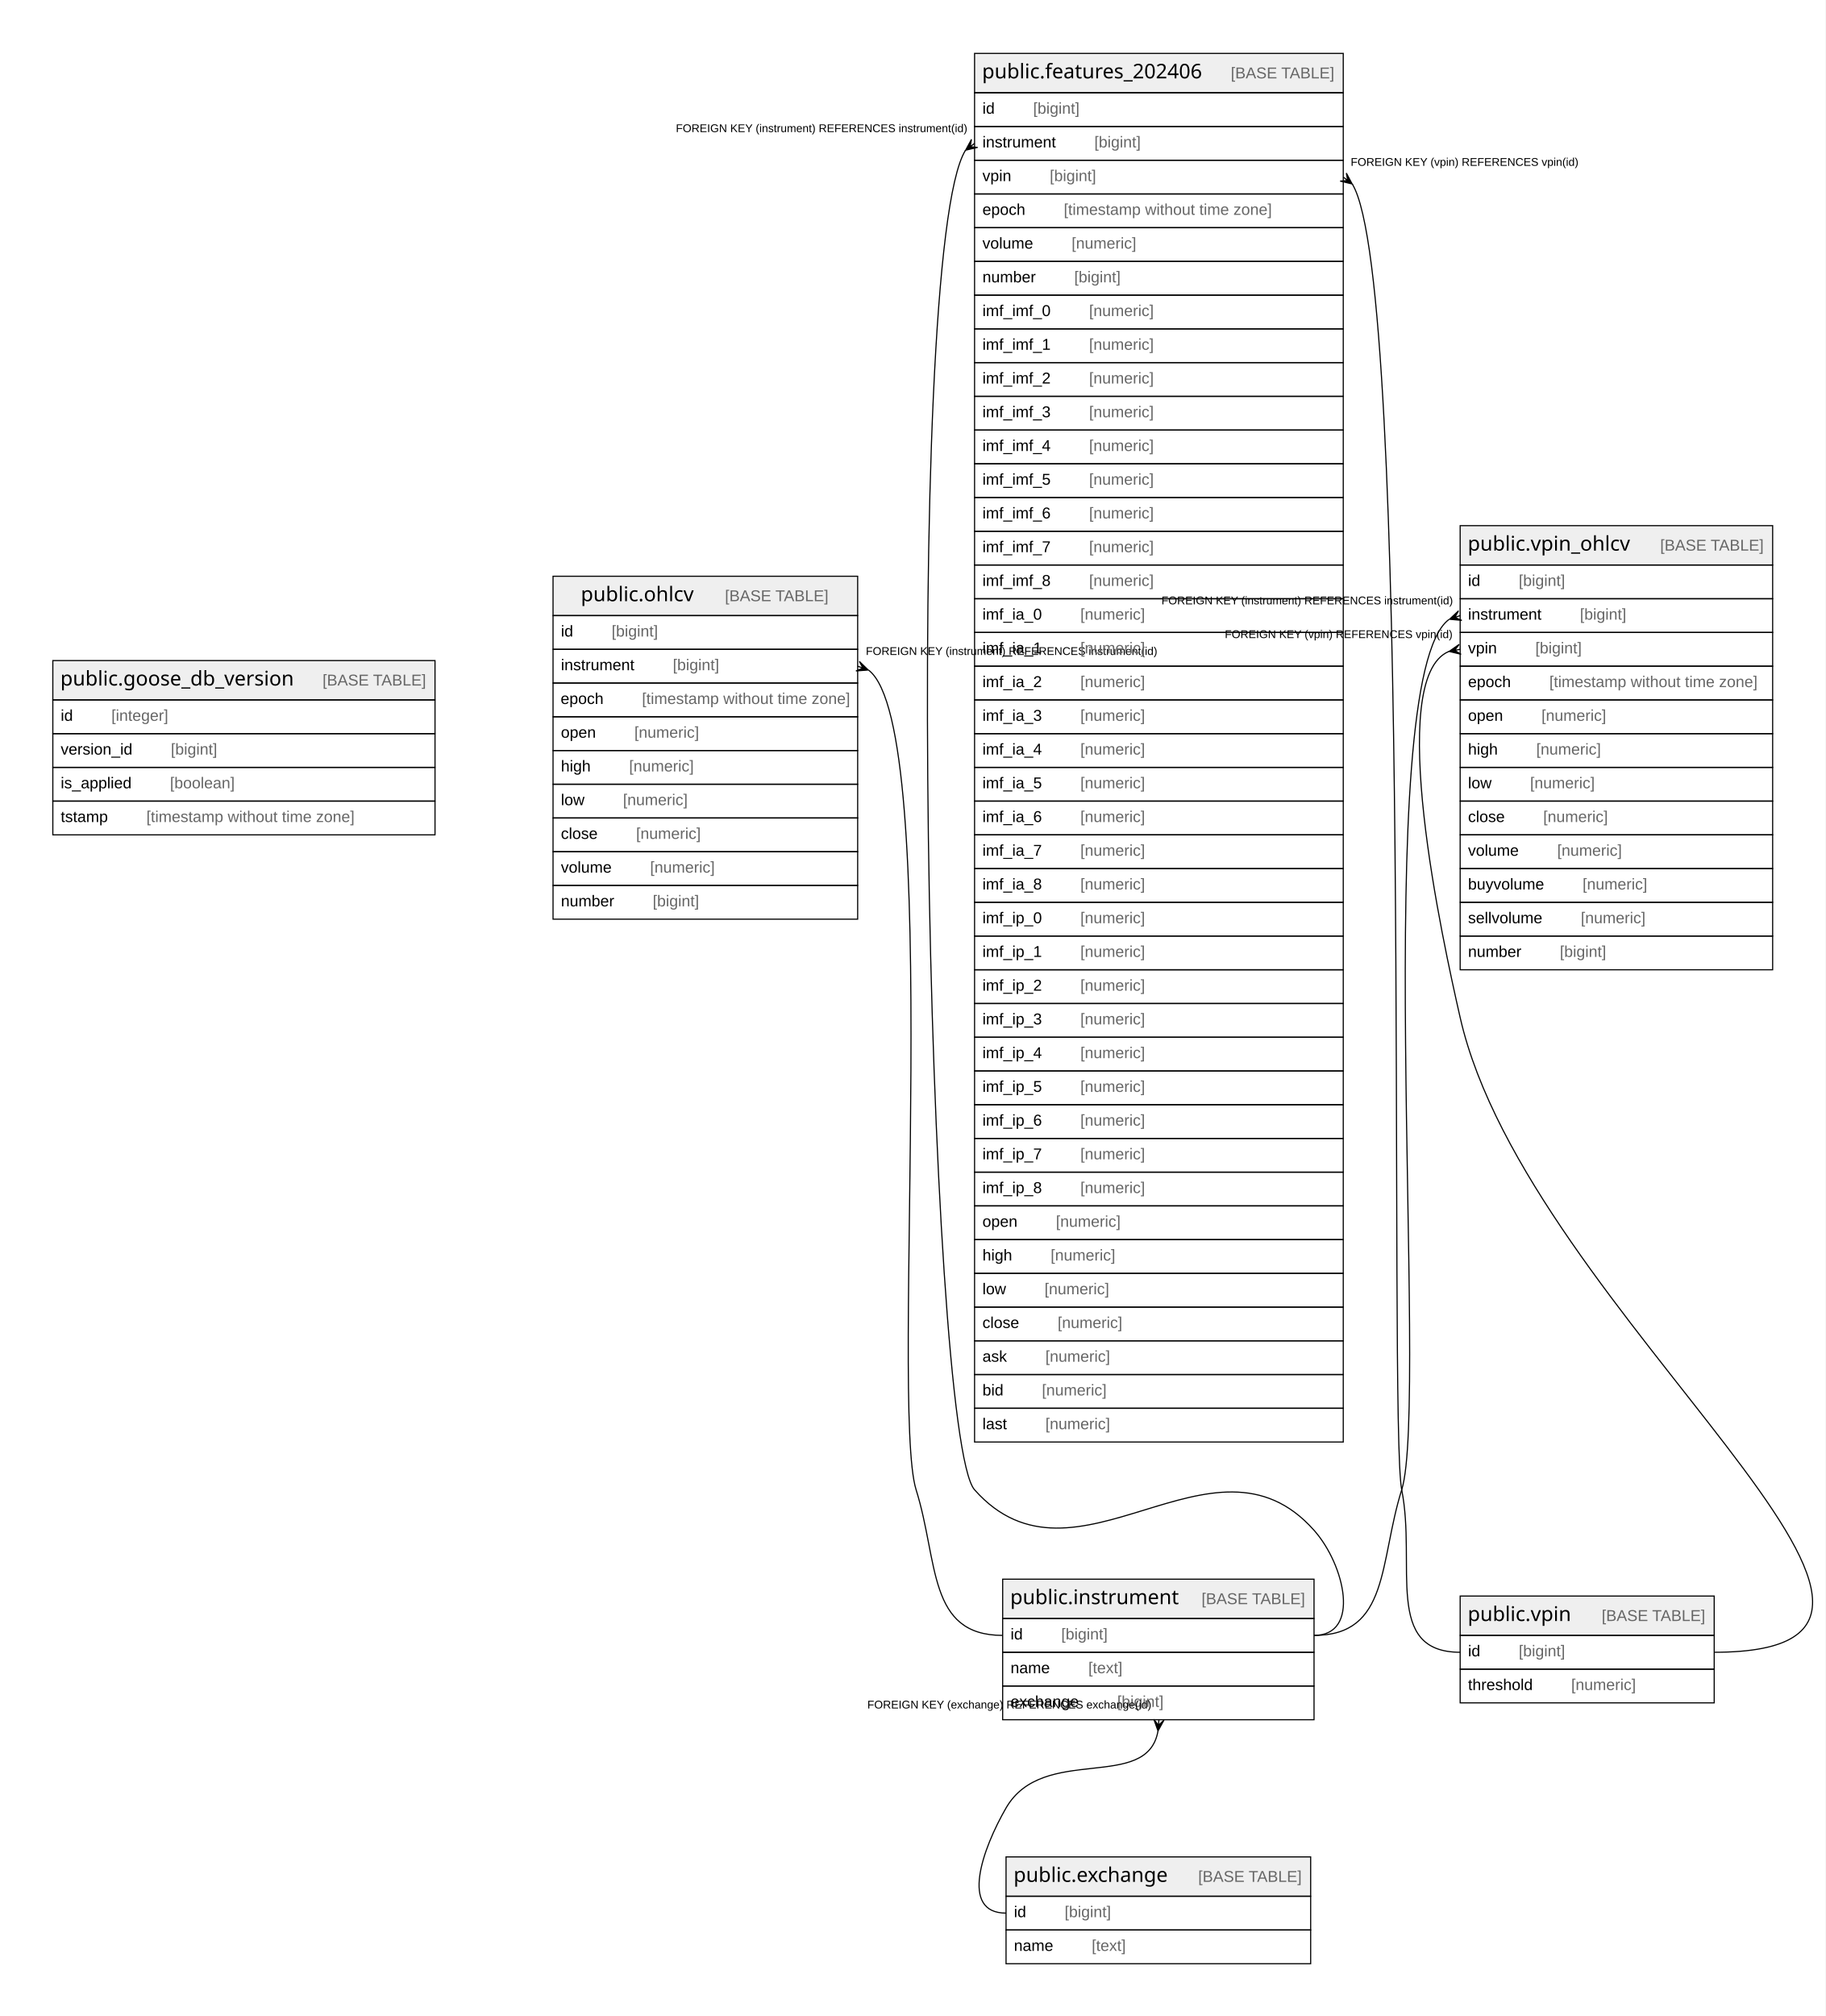
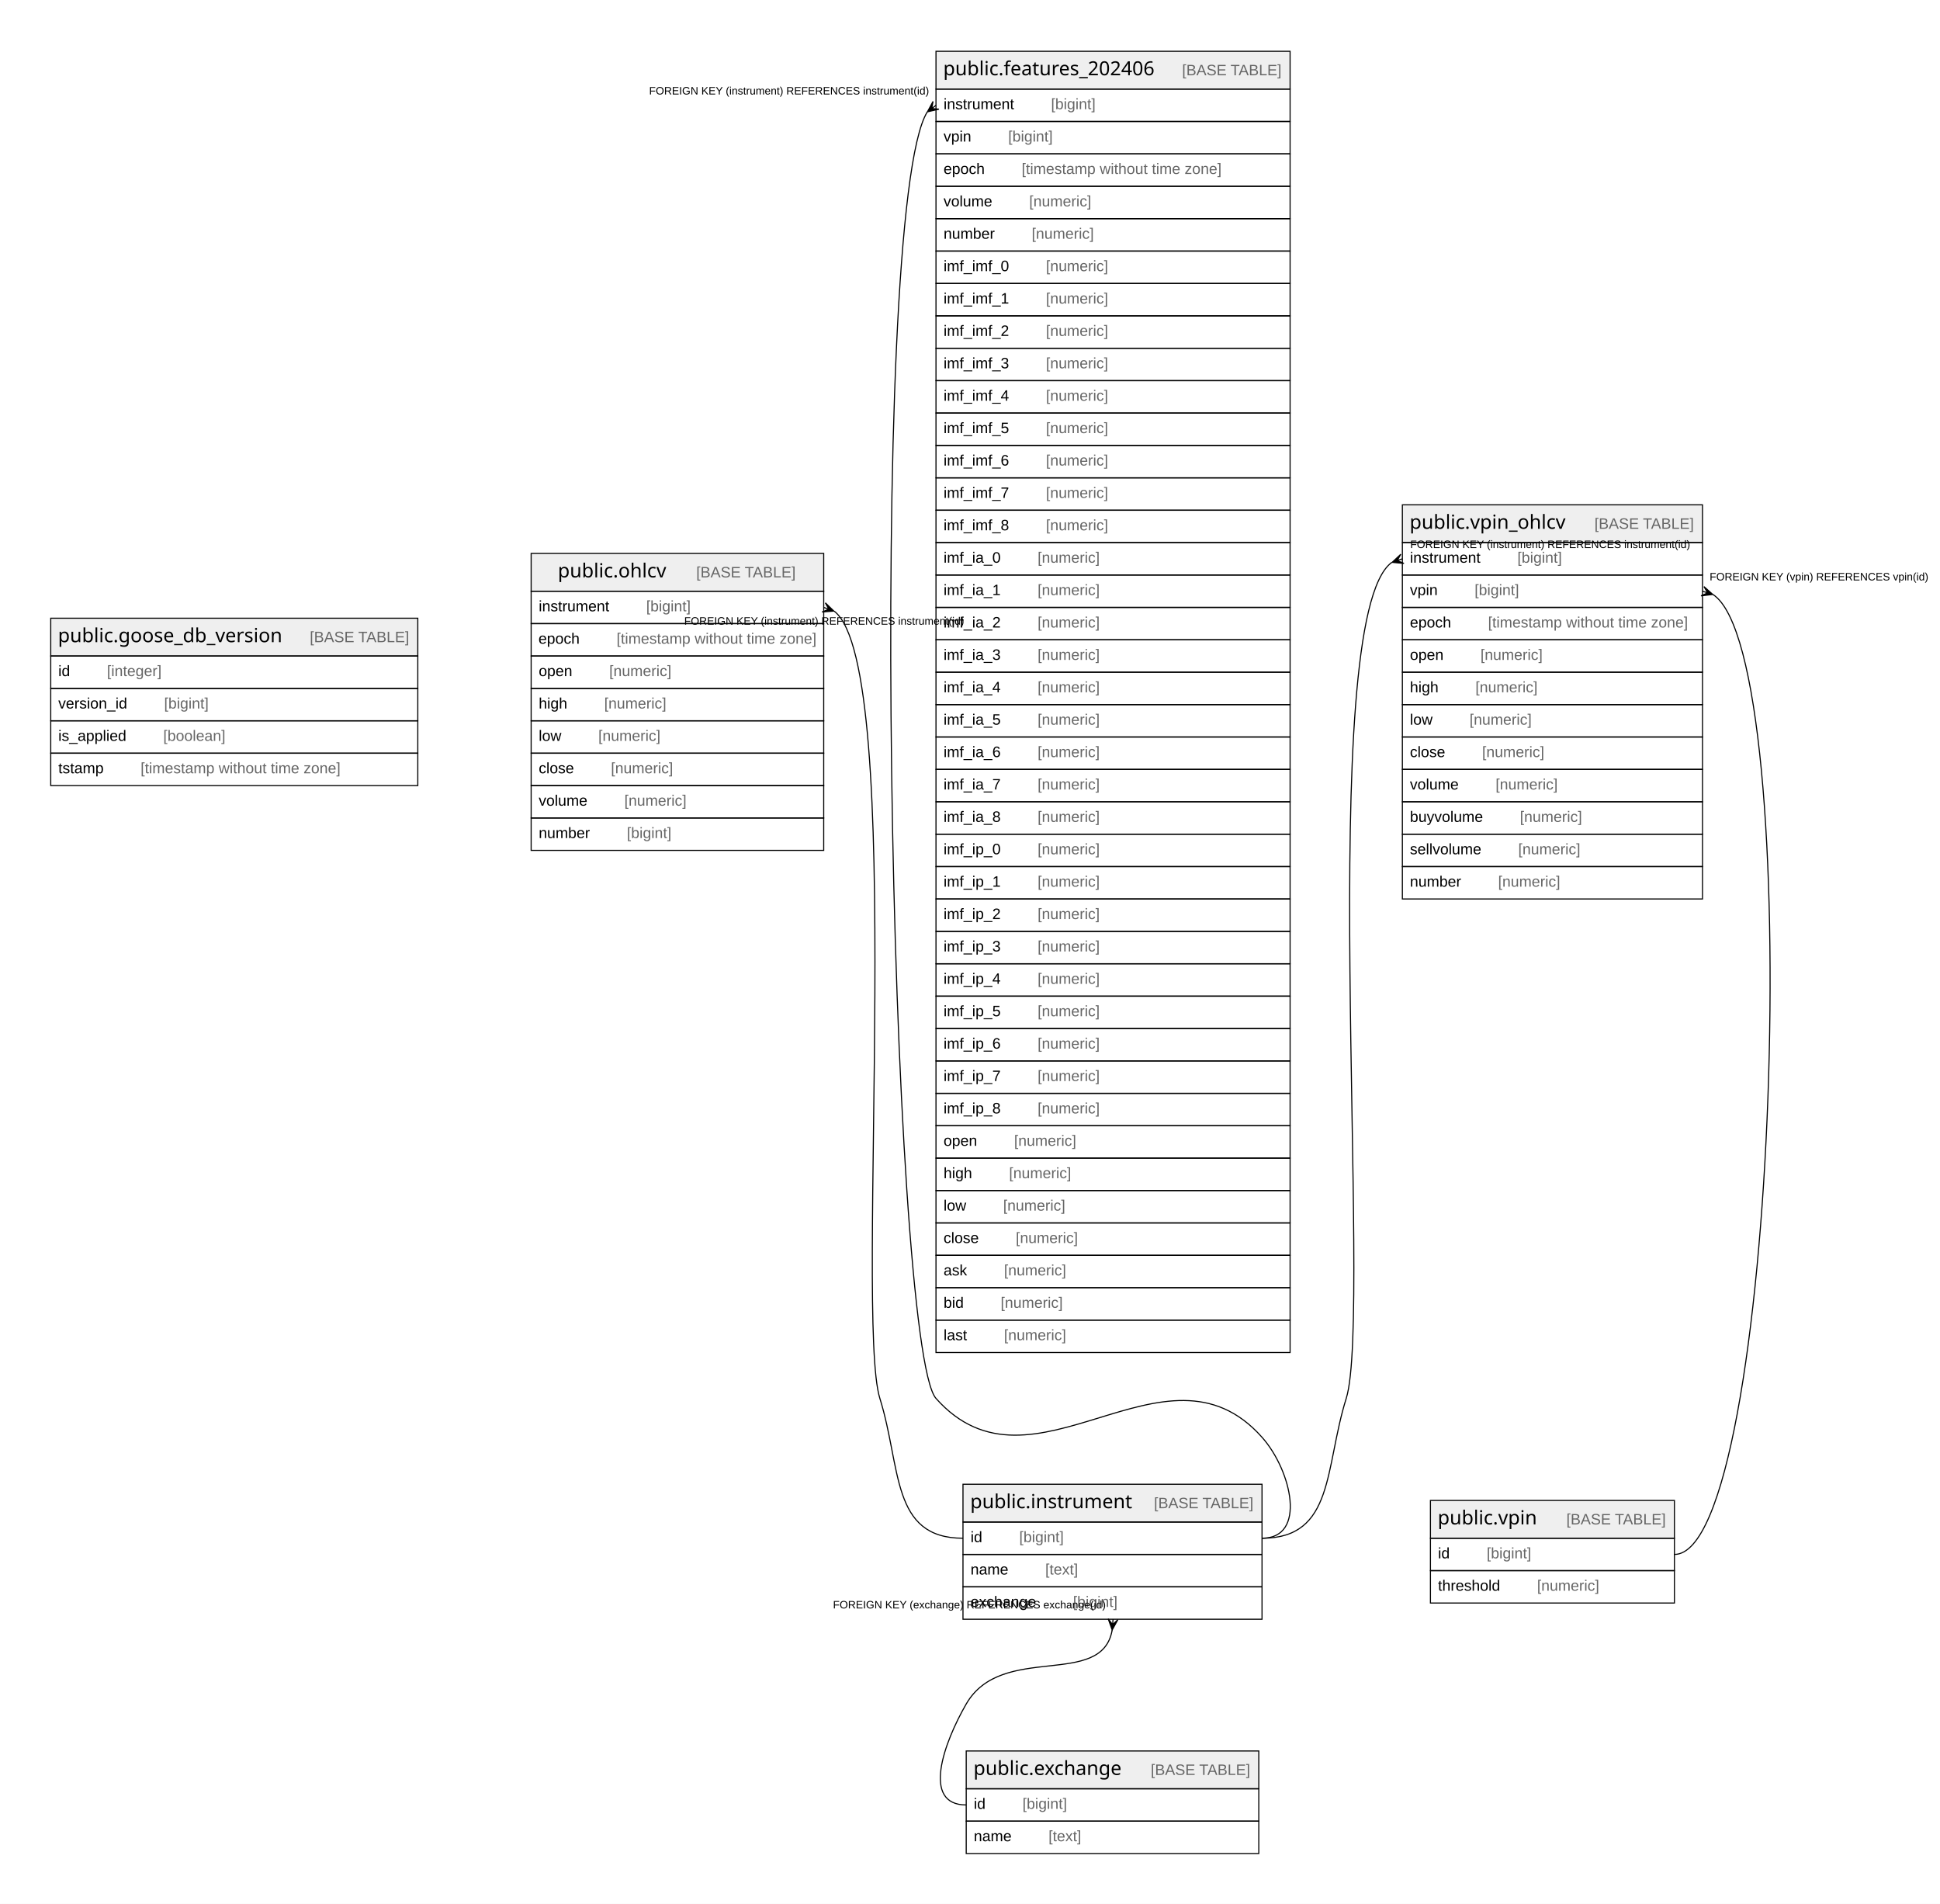
- <svg xmlns="http://www.w3.org/2000/svg" width="1624pt" height="1793pt" viewBox="0.00 0.00 1624.00 1793.00">
-   <g id="graph0" class="graph" transform="scale(1 1) rotate(0) translate(4 1789)">
-     <polygon fill="#ffffff" stroke="transparent" points="-4,4 -4,-1789 1620,-1789 1620,4 -4,4" />
+ <svg xmlns="http://www.w3.org/2000/svg" width="1797pt" height="1763pt" viewBox="0.00 0.00 1797.00 1763.00">
+   <g id="graph0" class="graph" transform="scale(1 1) rotate(0) translate(4 1759)">
+     <polygon fill="#ffffff" stroke="transparent" points="-4,4 -4,-1759 1793,-1759 1793,4 -4,4" />
    <g id="node1" class="node">
-       <polygon fill="#efefef" stroke="transparent" points="43,-1166.5 43,-1201.5 383,-1201.5 383,-1166.5 43,-1166.5" />
-       <polygon fill="none" stroke="#000000" points="43,-1166.5 43,-1201.5 383,-1201.5 383,-1166.5 43,-1166.5" />
-       <text text-anchor="start" x="49.684" y="-1179.3" font-family="Arial Bold" font-size="18.00" fill="#000000">public.goose_db_version</text>
-       <text text-anchor="start" x="248.748" y="-1179.3" font-family="Arial" font-size="14.00" fill="#000000">    </text>
-       <text text-anchor="start" x="282.953" y="-1179.3" font-family="Arial" font-size="14.00" fill="#666666">[BASE TABLE]</text>
-       <polygon fill="none" stroke="#000000" points="43,-1136.5 43,-1166.5 383,-1166.5 383,-1136.5 43,-1136.5" />
-       <text text-anchor="start" x="50" y="-1147.9" font-family="Arial" font-size="14.00" fill="#000000">id    </text>
-       <text text-anchor="start" x="95.094" y="-1147.9" font-family="Arial" font-size="14.00" fill="#666666">[integer]</text>
-       <polygon fill="none" stroke="#000000" points="43,-1106.5 43,-1136.5 383,-1136.5 383,-1106.5 43,-1106.5" />
-       <text text-anchor="start" x="50" y="-1117.9" font-family="Arial" font-size="14.00" fill="#000000">version_id    </text>
-       <text text-anchor="start" x="147.992" y="-1117.9" font-family="Arial" font-size="14.00" fill="#666666">[bigint]</text>
-       <polygon fill="none" stroke="#000000" points="43,-1076.5 43,-1106.5 383,-1106.5 383,-1076.5 43,-1076.5" />
-       <text text-anchor="start" x="50" y="-1087.9" font-family="Arial" font-size="14.00" fill="#000000">is_applied    </text>
-       <text text-anchor="start" x="147.22" y="-1087.9" font-family="Arial" font-size="14.00" fill="#666666">[boolean]</text>
-       <polygon fill="none" stroke="#000000" points="43,-1046.5 43,-1076.5 383,-1076.5 383,-1046.5 43,-1046.5" />
-       <text text-anchor="start" x="50" y="-1057.9" font-family="Arial" font-size="14.00" fill="#000000">tstamp    </text>
-       <text text-anchor="start" x="126.212" y="-1057.9" font-family="Arial" font-size="14.00" fill="#666666">[timestamp without time zone]</text>
+       <polygon fill="#efefef" stroke="transparent" points="43,-1151.5 43,-1186.5 383,-1186.5 383,-1151.5 43,-1151.5" />
+       <polygon fill="none" stroke="#000000" points="43,-1151.5 43,-1186.5 383,-1186.5 383,-1151.5 43,-1151.5" />
+       <text text-anchor="start" x="49.684" y="-1164.3" font-family="Arial Bold" font-size="18.00" fill="#000000">public.goose_db_version</text>
+       <text text-anchor="start" x="248.748" y="-1164.3" font-family="Arial" font-size="14.00" fill="#000000">    </text>
+       <text text-anchor="start" x="282.953" y="-1164.3" font-family="Arial" font-size="14.00" fill="#666666">[BASE TABLE]</text>
+       <polygon fill="none" stroke="#000000" points="43,-1121.5 43,-1151.5 383,-1151.5 383,-1121.5 43,-1121.5" />
+       <text text-anchor="start" x="50" y="-1132.9" font-family="Arial" font-size="14.00" fill="#000000">id    </text>
+       <text text-anchor="start" x="95.094" y="-1132.9" font-family="Arial" font-size="14.00" fill="#666666">[integer]</text>
+       <polygon fill="none" stroke="#000000" points="43,-1091.5 43,-1121.5 383,-1121.5 383,-1091.5 43,-1091.5" />
+       <text text-anchor="start" x="50" y="-1102.9" font-family="Arial" font-size="14.00" fill="#000000">version_id    </text>
+       <text text-anchor="start" x="147.992" y="-1102.9" font-family="Arial" font-size="14.00" fill="#666666">[bigint]</text>
+       <polygon fill="none" stroke="#000000" points="43,-1061.5 43,-1091.5 383,-1091.5 383,-1061.5 43,-1061.5" />
+       <text text-anchor="start" x="50" y="-1072.9" font-family="Arial" font-size="14.00" fill="#000000">is_applied    </text>
+       <text text-anchor="start" x="147.22" y="-1072.9" font-family="Arial" font-size="14.00" fill="#666666">[boolean]</text>
+       <polygon fill="none" stroke="#000000" points="43,-1031.5 43,-1061.5 383,-1061.5 383,-1031.5 43,-1031.5" />
+       <text text-anchor="start" x="50" y="-1042.9" font-family="Arial" font-size="14.00" fill="#000000">tstamp    </text>
+       <text text-anchor="start" x="126.212" y="-1042.9" font-family="Arial" font-size="14.00" fill="#666666">[timestamp without time zone]</text>
    </g>
    <g id="node2" class="node">
      <polygon fill="#efefef" stroke="transparent" points="891,-102.5 891,-137.5 1162,-137.5 1162,-102.5 891,-102.5" />
      <polygon fill="none" stroke="#000000" points="891,-102.5 891,-137.5 1162,-137.5 1162,-102.5 891,-102.5" />
      <text text-anchor="start" x="897.693" y="-115.3" font-family="Arial Bold" font-size="18.00" fill="#000000">public.exchange</text>
      <text text-anchor="start" x="1027.739" y="-115.3" font-family="Arial" font-size="14.00" fill="#000000">    </text>
      <text text-anchor="start" x="1061.944" y="-115.3" font-family="Arial" font-size="14.00" fill="#666666">[BASE TABLE]</text>
      <polygon fill="none" stroke="#000000" points="891,-72.5 891,-102.5 1162,-102.5 1162,-72.5 891,-72.5" />
      <text text-anchor="start" x="898" y="-83.9" font-family="Arial" font-size="14.00" fill="#000000">id    </text>
      <text text-anchor="start" x="943.094" y="-83.9" font-family="Arial" font-size="14.00" fill="#666666">[bigint]</text>
      <polygon fill="none" stroke="#000000" points="891,-42.5 891,-72.5 1162,-72.5 1162,-42.5 891,-42.5" />
      <text text-anchor="start" x="898" y="-53.9" font-family="Arial" font-size="14.00" fill="#000000">name    </text>
      <text text-anchor="start" x="967.213" y="-53.9" font-family="Arial" font-size="14.00" fill="#666666">[text]</text>
    </g>
    <g id="node3" class="node">
      <polygon fill="#efefef" stroke="transparent" points="888,-349.5 888,-384.5 1165,-384.5 1165,-349.5 888,-349.5" />
      <polygon fill="none" stroke="#000000" points="888,-349.5 888,-384.5 1165,-384.5 1165,-349.5 888,-349.5" />
      <text text-anchor="start" x="894.707" y="-362.3" font-family="Arial Bold" font-size="18.00" fill="#000000">public.instrument</text>
      <text text-anchor="start" x="1030.725" y="-362.3" font-family="Arial" font-size="14.00" fill="#000000">    </text>
      <text text-anchor="start" x="1064.929" y="-362.3" font-family="Arial" font-size="14.00" fill="#666666">[BASE TABLE]</text>
      <polygon fill="none" stroke="#000000" points="888,-319.5 888,-349.5 1165,-349.5 1165,-319.5 888,-319.5" />
      <text text-anchor="start" x="895" y="-330.9" font-family="Arial" font-size="14.00" fill="#000000">id    </text>
      <text text-anchor="start" x="940.094" y="-330.9" font-family="Arial" font-size="14.00" fill="#666666">[bigint]</text>
      <polygon fill="none" stroke="#000000" points="888,-289.5 888,-319.5 1165,-319.5 1165,-289.5 888,-289.5" />
      <text text-anchor="start" x="895" y="-300.9" font-family="Arial" font-size="14.00" fill="#000000">name    </text>
      <text text-anchor="start" x="964.213" y="-300.9" font-family="Arial" font-size="14.00" fill="#666666">[text]</text>
      <polygon fill="none" stroke="#000000" points="888,-259.5 888,-289.5 1165,-289.5 1165,-259.5 888,-259.5" />
      <text text-anchor="start" x="895" y="-270.9" font-family="Arial" font-size="14.00" fill="#000000">exchange    </text>
      <text text-anchor="start" x="989.9" y="-270.9" font-family="Arial" font-size="14.00" fill="#666666">[bigint]</text>
    </g>
    <g id="edge1" class="edge">
      <path fill="none" stroke="#000000" d="M1026.181,-249.438C1016.521,-194.853 924.058,-238.252 891,-181 870.22,-145.013 849.444,-87.5 891,-87.5" />
      <polygon fill="#000000" stroke="#000000" points="1026.189,-249.533 1022.515,-259.865 1026.594,-254.517 1027,-259.5 1027,-259.5 1027,-259.5 1026.594,-254.517 1031.485,-259.135 1026.189,-249.533 1026.189,-249.533" />
      <text text-anchor="start" x="767.596" y="-269.5" font-family="Arial" font-size="10.00" fill="#000000">FOREIGN KEY (exchange) REFERENCES exchange(id)</text>
    </g>
    <g id="node4" class="node">
-       <polygon fill="#efefef" stroke="transparent" points="488,-1241.5 488,-1276.5 759,-1276.5 759,-1241.5 488,-1241.5" />
-       <polygon fill="none" stroke="#000000" points="488,-1241.5 488,-1276.5 759,-1276.5 759,-1241.5 488,-1241.5" />
-       <text text-anchor="start" x="512.708" y="-1254.3" font-family="Arial Bold" font-size="18.00" fill="#000000">public.ohlcv</text>
-       <text text-anchor="start" x="606.724" y="-1254.3" font-family="Arial" font-size="14.00" fill="#000000">    </text>
-       <text text-anchor="start" x="640.929" y="-1254.3" font-family="Arial" font-size="14.00" fill="#666666">[BASE TABLE]</text>
-       <polygon fill="none" stroke="#000000" points="488,-1211.5 488,-1241.5 759,-1241.5 759,-1211.5 488,-1211.5" />
-       <text text-anchor="start" x="495" y="-1222.9" font-family="Arial" font-size="14.00" fill="#000000">id    </text>
-       <text text-anchor="start" x="540.094" y="-1222.9" font-family="Arial" font-size="14.00" fill="#666666">[bigint]</text>
+       <polygon fill="#efefef" stroke="transparent" points="488,-1211.5 488,-1246.5 759,-1246.5 759,-1211.5 488,-1211.5" />
+       <polygon fill="none" stroke="#000000" points="488,-1211.5 488,-1246.5 759,-1246.5 759,-1211.5 488,-1211.5" />
+       <text text-anchor="start" x="512.708" y="-1224.3" font-family="Arial Bold" font-size="18.00" fill="#000000">public.ohlcv</text>
+       <text text-anchor="start" x="606.724" y="-1224.3" font-family="Arial" font-size="14.00" fill="#000000">    </text>
+       <text text-anchor="start" x="640.929" y="-1224.3" font-family="Arial" font-size="14.00" fill="#666666">[BASE TABLE]</text>
      <polygon fill="none" stroke="#000000" points="488,-1181.5 488,-1211.5 759,-1211.5 759,-1181.5 488,-1181.5" />
      <text text-anchor="start" x="495" y="-1192.9" font-family="Arial" font-size="14.00" fill="#000000">instrument    </text>
      <text text-anchor="start" x="594.544" y="-1192.9" font-family="Arial" font-size="14.00" fill="#666666">[bigint]</text>
      <polygon fill="none" stroke="#000000" points="488,-1151.5 488,-1181.5 759,-1181.5 759,-1151.5 488,-1151.5" />
      <text text-anchor="start" x="494.762" y="-1162.9" font-family="Arial" font-size="14.00" fill="#000000">epoch    </text>
      <text text-anchor="start" x="567.097" y="-1162.9" font-family="Arial" font-size="14.00" fill="#666666">[timestamp without time zone]</text>
      <polygon fill="none" stroke="#000000" points="488,-1121.5 488,-1151.5 759,-1151.5 759,-1121.5 488,-1121.5" />
      <text text-anchor="start" x="495" y="-1132.9" font-family="Arial" font-size="14.00" fill="#000000">open    </text>
      <text text-anchor="start" x="560.335" y="-1132.9" font-family="Arial" font-size="14.00" fill="#666666">[numeric]</text>
      <polygon fill="none" stroke="#000000" points="488,-1091.5 488,-1121.5 759,-1121.5 759,-1091.5 488,-1091.5" />
      <text text-anchor="start" x="495" y="-1102.9" font-family="Arial" font-size="14.00" fill="#000000">high    </text>
      <text text-anchor="start" x="555.659" y="-1102.9" font-family="Arial" font-size="14.00" fill="#666666">[numeric]</text>
      <polygon fill="none" stroke="#000000" points="488,-1061.5 488,-1091.5 759,-1091.5 759,-1061.5 488,-1061.5" />
      <text text-anchor="start" x="495" y="-1072.9" font-family="Arial" font-size="14.00" fill="#000000">low    </text>
      <text text-anchor="start" x="550.201" y="-1072.9" font-family="Arial" font-size="14.00" fill="#666666">[numeric]</text>
      <polygon fill="none" stroke="#000000" points="488,-1031.5 488,-1061.5 759,-1061.5 759,-1031.5 488,-1031.5" />
      <text text-anchor="start" x="495" y="-1042.9" font-family="Arial" font-size="14.00" fill="#000000">close    </text>
      <text text-anchor="start" x="561.877" y="-1042.9" font-family="Arial" font-size="14.00" fill="#666666">[numeric]</text>
      <polygon fill="none" stroke="#000000" points="488,-1001.5 488,-1031.5 759,-1031.5 759,-1001.5 488,-1001.5" />
      <text text-anchor="start" x="495" y="-1012.9" font-family="Arial" font-size="14.00" fill="#000000">volume    </text>
      <text text-anchor="start" x="574.32" y="-1012.9" font-family="Arial" font-size="14.00" fill="#666666">[numeric]</text>
      <polygon fill="none" stroke="#000000" points="488,-971.5 488,-1001.5 759,-1001.5 759,-971.5 488,-971.5" />
      <text text-anchor="start" x="495" y="-982.9" font-family="Arial" font-size="14.00" fill="#000000">number    </text>
      <text text-anchor="start" x="576.656" y="-982.9" font-family="Arial" font-size="14.00" fill="#666666">[bigint]</text>
    </g>
    <g id="edge2" class="edge">
      <path fill="none" stroke="#000000" d="M768.784,-1192.972C836.099,-1141.307 787.651,-538.515 811,-464 831.022,-400.102 821.039,-334.5 888,-334.5" />
      <polygon fill="#000000" stroke="#000000" points="768.407,-1193.108 757.473,-1192.267 763.703,-1194.804 759,-1196.5 759,-1196.5 759,-1196.5 763.703,-1194.804 760.527,-1200.733 768.407,-1193.108 768.407,-1193.108" />
-       <text text-anchor="start" x="766.279" y="-1206.5" font-family="Arial" font-size="10.00" fill="#000000">FOREIGN KEY (instrument) REFERENCES instrument(id)</text>
+       <text text-anchor="start" x="629.779" y="-1180.5" font-family="Arial" font-size="10.00" fill="#000000">FOREIGN KEY (instrument) REFERENCES instrument(id)</text>
    </g>
    <g id="node5" class="node">
-       <polygon fill="#efefef" stroke="transparent" points="1295,-334.5 1295,-369.5 1521,-369.5 1521,-334.5 1295,-334.5" />
-       <polygon fill="none" stroke="#000000" points="1295,-334.5 1295,-369.5 1521,-369.5 1521,-334.5 1295,-334.5" />
-       <text text-anchor="start" x="1301.708" y="-347.3" font-family="Arial Bold" font-size="18.00" fill="#000000">public.vpin</text>
-       <text text-anchor="start" x="1386.724" y="-347.3" font-family="Arial" font-size="14.00" fill="#000000">    </text>
-       <text text-anchor="start" x="1420.929" y="-347.3" font-family="Arial" font-size="14.00" fill="#666666">[BASE TABLE]</text>
-       <polygon fill="none" stroke="#000000" points="1295,-304.5 1295,-334.5 1521,-334.5 1521,-304.5 1295,-304.5" />
-       <text text-anchor="start" x="1302" y="-315.9" font-family="Arial" font-size="14.00" fill="#000000">id    </text>
-       <text text-anchor="start" x="1347.094" y="-315.9" font-family="Arial" font-size="14.00" fill="#666666">[bigint]</text>
-       <polygon fill="none" stroke="#000000" points="1295,-274.5 1295,-304.5 1521,-304.5 1521,-274.5 1295,-274.5" />
-       <text text-anchor="start" x="1302" y="-285.9" font-family="Arial" font-size="14.00" fill="#000000">threshold    </text>
-       <text text-anchor="start" x="1393.776" y="-285.9" font-family="Arial" font-size="14.00" fill="#666666">[numeric]</text>
+       <polygon fill="#efefef" stroke="transparent" points="1321,-334.5 1321,-369.5 1547,-369.5 1547,-334.5 1321,-334.5" />
+       <polygon fill="none" stroke="#000000" points="1321,-334.5 1321,-369.5 1547,-369.5 1547,-334.5 1321,-334.5" />
+       <text text-anchor="start" x="1327.708" y="-347.3" font-family="Arial Bold" font-size="18.00" fill="#000000">public.vpin</text>
+       <text text-anchor="start" x="1412.724" y="-347.3" font-family="Arial" font-size="14.00" fill="#000000">    </text>
+       <text text-anchor="start" x="1446.929" y="-347.3" font-family="Arial" font-size="14.00" fill="#666666">[BASE TABLE]</text>
+       <polygon fill="none" stroke="#000000" points="1321,-304.5 1321,-334.5 1547,-334.5 1547,-304.5 1321,-304.5" />
+       <text text-anchor="start" x="1328" y="-315.9" font-family="Arial" font-size="14.00" fill="#000000">id    </text>
+       <text text-anchor="start" x="1373.094" y="-315.9" font-family="Arial" font-size="14.00" fill="#666666">[bigint]</text>
+       <polygon fill="none" stroke="#000000" points="1321,-274.5 1321,-304.5 1547,-304.5 1547,-274.5 1321,-274.5" />
+       <text text-anchor="start" x="1328" y="-285.9" font-family="Arial" font-size="14.00" fill="#000000">threshold    </text>
+       <text text-anchor="start" x="1419.776" y="-285.9" font-family="Arial" font-size="14.00" fill="#666666">[numeric]</text>
    </g>
    <g id="node6" class="node">
-       <polygon fill="#efefef" stroke="transparent" points="1295,-1286.5 1295,-1321.5 1573,-1321.5 1573,-1286.5 1295,-1286.5" />
-       <polygon fill="none" stroke="#000000" points="1295,-1286.5 1295,-1321.5 1573,-1321.5 1573,-1286.5 1295,-1286.5" />
-       <text text-anchor="start" x="1301.702" y="-1299.3" font-family="Arial Bold" font-size="18.00" fill="#000000">public.vpin_ohlcv</text>
-       <text text-anchor="start" x="1438.73" y="-1299.3" font-family="Arial" font-size="14.00" fill="#000000">    </text>
-       <text text-anchor="start" x="1472.935" y="-1299.3" font-family="Arial" font-size="14.00" fill="#666666">[BASE TABLE]</text>
-       <polygon fill="none" stroke="#000000" points="1295,-1256.5 1295,-1286.5 1573,-1286.5 1573,-1256.5 1295,-1256.5" />
-       <text text-anchor="start" x="1302" y="-1267.9" font-family="Arial" font-size="14.00" fill="#000000">id    </text>
-       <text text-anchor="start" x="1347.094" y="-1267.9" font-family="Arial" font-size="14.00" fill="#666666">[bigint]</text>
+       <polygon fill="#efefef" stroke="transparent" points="1295,-1256.5 1295,-1291.5 1573,-1291.5 1573,-1256.5 1295,-1256.5" />
+       <polygon fill="none" stroke="#000000" points="1295,-1256.5 1295,-1291.5 1573,-1291.5 1573,-1256.5 1295,-1256.5" />
+       <text text-anchor="start" x="1301.702" y="-1269.3" font-family="Arial Bold" font-size="18.00" fill="#000000">public.vpin_ohlcv</text>
+       <text text-anchor="start" x="1438.73" y="-1269.3" font-family="Arial" font-size="14.00" fill="#000000">    </text>
+       <text text-anchor="start" x="1472.935" y="-1269.3" font-family="Arial" font-size="14.00" fill="#666666">[BASE TABLE]</text>
      <polygon fill="none" stroke="#000000" points="1295,-1226.5 1295,-1256.5 1573,-1256.5 1573,-1226.5 1295,-1226.5" />
      <text text-anchor="start" x="1302" y="-1237.9" font-family="Arial" font-size="14.00" fill="#000000">instrument    </text>
      <text text-anchor="start" x="1401.544" y="-1237.9" font-family="Arial" font-size="14.00" fill="#666666">[bigint]</text>
      <polygon fill="none" stroke="#000000" points="1295,-1196.5 1295,-1226.5 1573,-1226.5 1573,-1196.5 1295,-1196.5" />
      <text text-anchor="start" x="1302" y="-1207.9" font-family="Arial" font-size="14.00" fill="#000000">vpin    </text>
      <text text-anchor="start" x="1361.877" y="-1207.9" font-family="Arial" font-size="14.00" fill="#666666">[bigint]</text>
      <polygon fill="none" stroke="#000000" points="1295,-1166.5 1295,-1196.5 1573,-1196.5 1573,-1166.5 1295,-1166.5" />
      <text text-anchor="start" x="1302" y="-1177.9" font-family="Arial" font-size="14.00" fill="#000000">epoch    </text>
      <text text-anchor="start" x="1374.335" y="-1177.9" font-family="Arial" font-size="14.00" fill="#666666">[timestamp without time zone]</text>
      <polygon fill="none" stroke="#000000" points="1295,-1136.5 1295,-1166.5 1573,-1166.5 1573,-1136.5 1295,-1136.5" />
      <text text-anchor="start" x="1302" y="-1147.9" font-family="Arial" font-size="14.00" fill="#000000">open    </text>
      <text text-anchor="start" x="1367.335" y="-1147.9" font-family="Arial" font-size="14.00" fill="#666666">[numeric]</text>
      <polygon fill="none" stroke="#000000" points="1295,-1106.5 1295,-1136.5 1573,-1136.5 1573,-1106.5 1295,-1106.5" />
      <text text-anchor="start" x="1302" y="-1117.9" font-family="Arial" font-size="14.00" fill="#000000">high    </text>
      <text text-anchor="start" x="1362.659" y="-1117.9" font-family="Arial" font-size="14.00" fill="#666666">[numeric]</text>
      <polygon fill="none" stroke="#000000" points="1295,-1076.5 1295,-1106.5 1573,-1106.5 1573,-1076.5 1295,-1076.5" />
      <text text-anchor="start" x="1302" y="-1087.9" font-family="Arial" font-size="14.00" fill="#000000">low    </text>
      <text text-anchor="start" x="1357.201" y="-1087.9" font-family="Arial" font-size="14.00" fill="#666666">[numeric]</text>
      <polygon fill="none" stroke="#000000" points="1295,-1046.5 1295,-1076.5 1573,-1076.5 1573,-1046.5 1295,-1046.5" />
      <text text-anchor="start" x="1302" y="-1057.9" font-family="Arial" font-size="14.00" fill="#000000">close    </text>
      <text text-anchor="start" x="1368.877" y="-1057.9" font-family="Arial" font-size="14.00" fill="#666666">[numeric]</text>
      <polygon fill="none" stroke="#000000" points="1295,-1016.5 1295,-1046.5 1573,-1046.5 1573,-1016.5 1295,-1016.5" />
      <text text-anchor="start" x="1302" y="-1027.9" font-family="Arial" font-size="14.00" fill="#000000">volume    </text>
      <text text-anchor="start" x="1381.32" y="-1027.9" font-family="Arial" font-size="14.00" fill="#666666">[numeric]</text>
      <polygon fill="none" stroke="#000000" points="1295,-986.5 1295,-1016.5 1573,-1016.5 1573,-986.5 1295,-986.5" />
      <text text-anchor="start" x="1302" y="-997.9" font-family="Arial" font-size="14.00" fill="#000000">buyvolume    </text>
      <text text-anchor="start" x="1403.885" y="-997.9" font-family="Arial" font-size="14.00" fill="#666666">[numeric]</text>
      <polygon fill="none" stroke="#000000" points="1295,-956.5 1295,-986.5 1573,-986.5 1573,-956.5 1295,-956.5" />
      <text text-anchor="start" x="1302" y="-967.9" font-family="Arial" font-size="14.00" fill="#000000">sellvolume    </text>
      <text text-anchor="start" x="1402.316" y="-967.9" font-family="Arial" font-size="14.00" fill="#666666">[numeric]</text>
      <polygon fill="none" stroke="#000000" points="1295,-926.5 1295,-956.5 1573,-956.5 1573,-926.5 1295,-926.5" />
      <text text-anchor="start" x="1302" y="-937.9" font-family="Arial" font-size="14.00" fill="#000000">number    </text>
-       <text text-anchor="start" x="1383.656" y="-937.9" font-family="Arial" font-size="14.00" fill="#666666">[bigint]</text>
+       <text text-anchor="start" x="1383.656" y="-937.9" font-family="Arial" font-size="14.00" fill="#666666">[numeric]</text>
    </g>
    <g id="edge3" class="edge">
      <path fill="none" stroke="#000000" d="M1285.073,-1238.083C1213.238,-1185.527 1267.89,-543.212 1243,-464 1222.859,-399.901 1232.189,-334.5 1165,-334.5" />
      <polygon fill="#000000" stroke="#000000" points="1285.544,-1238.245 1293.535,-1245.755 1290.272,-1239.873 1295,-1241.5 1295,-1241.5 1295,-1241.5 1290.272,-1239.873 1296.465,-1237.245 1285.544,-1238.245 1285.544,-1238.245" />
-       <text text-anchor="start" x="1029.279" y="-1251.5" font-family="Arial" font-size="10.00" fill="#000000">FOREIGN KEY (instrument) REFERENCES instrument(id)</text>
+       <text text-anchor="start" x="1302.279" y="-1251.5" font-family="Arial" font-size="10.00" fill="#000000">FOREIGN KEY (instrument) REFERENCES instrument(id)</text>
    </g>
    <g id="edge4" class="edge">
-       <path fill="none" stroke="#000000" d="M1284.892,-1209.573C1227.87,-1185.924 1279.676,-951.361 1295,-884 1354.949,-620.485 1791.249,-319.5 1521,-319.5" />
-       <polygon fill="#000000" stroke="#000000" points="1285.177,-1209.628 1294.157,-1215.92 1290.088,-1210.564 1295,-1211.5 1295,-1211.5 1295,-1211.5 1290.088,-1210.564 1295.843,-1207.08 1285.177,-1209.628 1285.177,-1209.628" />
-       <text text-anchor="start" x="1085.613" y="-1221.5" font-family="Arial" font-size="10.00" fill="#000000">FOREIGN KEY (vpin) REFERENCES vpin(id)</text>
+       <path fill="none" stroke="#000000" d="M1582.73,-1208.445C1670.29,-1151.565 1642.764,-319.5 1547,-319.5" />
+       <polygon fill="#000000" stroke="#000000" points="1582.541,-1208.505 1571.652,-1207.207 1577.77,-1210.002 1573,-1211.5 1573,-1211.5 1573,-1211.5 1577.77,-1210.002 1574.348,-1215.793 1582.541,-1208.505 1582.541,-1208.505" />
+       <text text-anchor="start" x="1579.613" y="-1221.5" font-family="Arial" font-size="10.00" fill="#000000">FOREIGN KEY (vpin) REFERENCES vpin(id)</text>
    </g>
    <g id="node7" class="node">
-       <polygon fill="#efefef" stroke="transparent" points="863,-1706.5 863,-1741.5 1191,-1741.5 1191,-1706.5 863,-1706.5" />
-       <polygon fill="none" stroke="#000000" points="863,-1706.5 863,-1741.5 1191,-1741.5 1191,-1706.5 863,-1706.5" />
-       <text text-anchor="start" x="869.679" y="-1719.3" font-family="Arial Bold" font-size="18.00" fill="#000000">public.features_202406</text>
-       <text text-anchor="start" x="1056.753" y="-1719.3" font-family="Arial" font-size="14.00" fill="#000000">    </text>
-       <text text-anchor="start" x="1090.958" y="-1719.3" font-family="Arial" font-size="14.00" fill="#666666">[BASE TABLE]</text>
-       <polygon fill="none" stroke="#000000" points="863,-1676.5 863,-1706.5 1191,-1706.5 1191,-1676.5 863,-1676.5" />
-       <text text-anchor="start" x="870" y="-1687.9" font-family="Arial" font-size="14.00" fill="#000000">id    </text>
-       <text text-anchor="start" x="915.094" y="-1687.9" font-family="Arial" font-size="14.00" fill="#666666">[bigint]</text>
+       <polygon fill="#efefef" stroke="transparent" points="863,-1676.5 863,-1711.5 1191,-1711.5 1191,-1676.5 863,-1676.5" />
+       <polygon fill="none" stroke="#000000" points="863,-1676.5 863,-1711.5 1191,-1711.5 1191,-1676.5 863,-1676.5" />
+       <text text-anchor="start" x="869.679" y="-1689.3" font-family="Arial Bold" font-size="18.00" fill="#000000">public.features_202406</text>
+       <text text-anchor="start" x="1056.753" y="-1689.3" font-family="Arial" font-size="14.00" fill="#000000">    </text>
+       <text text-anchor="start" x="1090.958" y="-1689.3" font-family="Arial" font-size="14.00" fill="#666666">[BASE TABLE]</text>
      <polygon fill="none" stroke="#000000" points="863,-1646.5 863,-1676.5 1191,-1676.5 1191,-1646.5 863,-1646.5" />
      <text text-anchor="start" x="870" y="-1657.9" font-family="Arial" font-size="14.00" fill="#000000">instrument    </text>
      <text text-anchor="start" x="969.544" y="-1657.9" font-family="Arial" font-size="14.00" fill="#666666">[bigint]</text>
      <polygon fill="none" stroke="#000000" points="863,-1616.5 863,-1646.5 1191,-1646.5 1191,-1616.5 863,-1616.5" />
      <text text-anchor="start" x="870" y="-1627.9" font-family="Arial" font-size="14.00" fill="#000000">vpin    </text>
      <text text-anchor="start" x="929.877" y="-1627.9" font-family="Arial" font-size="14.00" fill="#666666">[bigint]</text>
      <polygon fill="none" stroke="#000000" points="863,-1586.5 863,-1616.5 1191,-1616.5 1191,-1586.5 863,-1586.5" />
      <text text-anchor="start" x="870" y="-1597.9" font-family="Arial" font-size="14.00" fill="#000000">epoch    </text>
      <text text-anchor="start" x="942.335" y="-1597.9" font-family="Arial" font-size="14.00" fill="#666666">[timestamp without time zone]</text>
      <polygon fill="none" stroke="#000000" points="863,-1556.5 863,-1586.5 1191,-1586.5 1191,-1556.5 863,-1556.5" />
      <text text-anchor="start" x="870" y="-1567.9" font-family="Arial" font-size="14.00" fill="#000000">volume    </text>
      <text text-anchor="start" x="949.32" y="-1567.9" font-family="Arial" font-size="14.00" fill="#666666">[numeric]</text>
      <polygon fill="none" stroke="#000000" points="863,-1526.5 863,-1556.5 1191,-1556.5 1191,-1526.5 863,-1526.5" />
      <text text-anchor="start" x="870" y="-1537.9" font-family="Arial" font-size="14.00" fill="#000000">number    </text>
-       <text text-anchor="start" x="951.656" y="-1537.9" font-family="Arial" font-size="14.00" fill="#666666">[bigint]</text>
+       <text text-anchor="start" x="951.656" y="-1537.9" font-family="Arial" font-size="14.00" fill="#666666">[numeric]</text>
      <polygon fill="none" stroke="#000000" points="863,-1496.5 863,-1526.5 1191,-1526.5 1191,-1496.5 863,-1496.5" />
      <text text-anchor="start" x="870" y="-1507.9" font-family="Arial" font-size="14.00" fill="#000000">imf_imf_0    </text>
      <text text-anchor="start" x="964.868" y="-1507.9" font-family="Arial" font-size="14.00" fill="#666666">[numeric]</text>
      <polygon fill="none" stroke="#000000" points="863,-1466.5 863,-1496.5 1191,-1496.5 1191,-1466.5 863,-1466.5" />
      <text text-anchor="start" x="870" y="-1477.9" font-family="Arial" font-size="14.00" fill="#000000">imf_imf_1    </text>
      <text text-anchor="start" x="964.868" y="-1477.9" font-family="Arial" font-size="14.00" fill="#666666">[numeric]</text>
      <polygon fill="none" stroke="#000000" points="863,-1436.5 863,-1466.5 1191,-1466.5 1191,-1436.5 863,-1436.5" />
      <text text-anchor="start" x="870" y="-1447.9" font-family="Arial" font-size="14.00" fill="#000000">imf_imf_2    </text>
      <text text-anchor="start" x="964.868" y="-1447.9" font-family="Arial" font-size="14.00" fill="#666666">[numeric]</text>
      <polygon fill="none" stroke="#000000" points="863,-1406.5 863,-1436.5 1191,-1436.5 1191,-1406.5 863,-1406.5" />
      <text text-anchor="start" x="870" y="-1417.9" font-family="Arial" font-size="14.00" fill="#000000">imf_imf_3    </text>
      <text text-anchor="start" x="964.868" y="-1417.9" font-family="Arial" font-size="14.00" fill="#666666">[numeric]</text>
      <polygon fill="none" stroke="#000000" points="863,-1376.5 863,-1406.5 1191,-1406.5 1191,-1376.5 863,-1376.5" />
      <text text-anchor="start" x="870" y="-1387.9" font-family="Arial" font-size="14.00" fill="#000000">imf_imf_4    </text>
      <text text-anchor="start" x="964.868" y="-1387.9" font-family="Arial" font-size="14.00" fill="#666666">[numeric]</text>
      <polygon fill="none" stroke="#000000" points="863,-1346.5 863,-1376.5 1191,-1376.5 1191,-1346.5 863,-1346.5" />
      <text text-anchor="start" x="870" y="-1357.9" font-family="Arial" font-size="14.00" fill="#000000">imf_imf_5    </text>
      <text text-anchor="start" x="964.868" y="-1357.9" font-family="Arial" font-size="14.00" fill="#666666">[numeric]</text>
      <polygon fill="none" stroke="#000000" points="863,-1316.5 863,-1346.5 1191,-1346.5 1191,-1316.5 863,-1316.5" />
      <text text-anchor="start" x="870" y="-1327.9" font-family="Arial" font-size="14.00" fill="#000000">imf_imf_6    </text>
      <text text-anchor="start" x="964.868" y="-1327.9" font-family="Arial" font-size="14.00" fill="#666666">[numeric]</text>
      <polygon fill="none" stroke="#000000" points="863,-1286.5 863,-1316.5 1191,-1316.5 1191,-1286.5 863,-1286.5" />
      <text text-anchor="start" x="870" y="-1297.9" font-family="Arial" font-size="14.00" fill="#000000">imf_imf_7    </text>
      <text text-anchor="start" x="964.868" y="-1297.9" font-family="Arial" font-size="14.00" fill="#666666">[numeric]</text>
      <polygon fill="none" stroke="#000000" points="863,-1256.5 863,-1286.5 1191,-1286.5 1191,-1256.5 863,-1256.5" />
      <text text-anchor="start" x="870" y="-1267.9" font-family="Arial" font-size="14.00" fill="#000000">imf_imf_8    </text>
      <text text-anchor="start" x="964.868" y="-1267.9" font-family="Arial" font-size="14.00" fill="#666666">[numeric]</text>
      <polygon fill="none" stroke="#000000" points="863,-1226.5 863,-1256.5 1191,-1256.5 1191,-1226.5 863,-1226.5" />
      <text text-anchor="start" x="870" y="-1237.9" font-family="Arial" font-size="14.00" fill="#000000">imf_ia_0    </text>
      <text text-anchor="start" x="957.1" y="-1237.9" font-family="Arial" font-size="14.00" fill="#666666">[numeric]</text>
      <polygon fill="none" stroke="#000000" points="863,-1196.5 863,-1226.5 1191,-1226.5 1191,-1196.5 863,-1196.5" />
      <text text-anchor="start" x="870" y="-1207.9" font-family="Arial" font-size="14.00" fill="#000000">imf_ia_1    </text>
      <text text-anchor="start" x="957.1" y="-1207.9" font-family="Arial" font-size="14.00" fill="#666666">[numeric]</text>
      <polygon fill="none" stroke="#000000" points="863,-1166.5 863,-1196.5 1191,-1196.5 1191,-1166.5 863,-1166.5" />
      <text text-anchor="start" x="870" y="-1177.9" font-family="Arial" font-size="14.00" fill="#000000">imf_ia_2    </text>
      <text text-anchor="start" x="957.1" y="-1177.9" font-family="Arial" font-size="14.00" fill="#666666">[numeric]</text>
      <polygon fill="none" stroke="#000000" points="863,-1136.5 863,-1166.5 1191,-1166.5 1191,-1136.5 863,-1136.5" />
      <text text-anchor="start" x="870" y="-1147.9" font-family="Arial" font-size="14.00" fill="#000000">imf_ia_3    </text>
      <text text-anchor="start" x="957.1" y="-1147.9" font-family="Arial" font-size="14.00" fill="#666666">[numeric]</text>
      <polygon fill="none" stroke="#000000" points="863,-1106.5 863,-1136.5 1191,-1136.5 1191,-1106.5 863,-1106.5" />
      <text text-anchor="start" x="870" y="-1117.9" font-family="Arial" font-size="14.00" fill="#000000">imf_ia_4    </text>
      <text text-anchor="start" x="957.1" y="-1117.9" font-family="Arial" font-size="14.00" fill="#666666">[numeric]</text>
      <polygon fill="none" stroke="#000000" points="863,-1076.5 863,-1106.5 1191,-1106.5 1191,-1076.5 863,-1076.5" />
      <text text-anchor="start" x="870" y="-1087.9" font-family="Arial" font-size="14.00" fill="#000000">imf_ia_5    </text>
      <text text-anchor="start" x="957.1" y="-1087.9" font-family="Arial" font-size="14.00" fill="#666666">[numeric]</text>
      <polygon fill="none" stroke="#000000" points="863,-1046.5 863,-1076.5 1191,-1076.5 1191,-1046.5 863,-1046.5" />
      <text text-anchor="start" x="870" y="-1057.9" font-family="Arial" font-size="14.00" fill="#000000">imf_ia_6    </text>
      <text text-anchor="start" x="957.1" y="-1057.9" font-family="Arial" font-size="14.00" fill="#666666">[numeric]</text>
      <polygon fill="none" stroke="#000000" points="863,-1016.5 863,-1046.5 1191,-1046.5 1191,-1016.5 863,-1016.5" />
      <text text-anchor="start" x="870" y="-1027.9" font-family="Arial" font-size="14.00" fill="#000000">imf_ia_7    </text>
      <text text-anchor="start" x="957.1" y="-1027.9" font-family="Arial" font-size="14.00" fill="#666666">[numeric]</text>
      <polygon fill="none" stroke="#000000" points="863,-986.5 863,-1016.5 1191,-1016.5 1191,-986.5 863,-986.5" />
      <text text-anchor="start" x="870" y="-997.9" font-family="Arial" font-size="14.00" fill="#000000">imf_ia_8    </text>
      <text text-anchor="start" x="957.1" y="-997.9" font-family="Arial" font-size="14.00" fill="#666666">[numeric]</text>
      <polygon fill="none" stroke="#000000" points="863,-956.5 863,-986.5 1191,-986.5 1191,-956.5 863,-956.5" />
      <text text-anchor="start" x="870" y="-967.9" font-family="Arial" font-size="14.00" fill="#000000">imf_ip_0    </text>
      <text text-anchor="start" x="957.1" y="-967.9" font-family="Arial" font-size="14.00" fill="#666666">[numeric]</text>
      <polygon fill="none" stroke="#000000" points="863,-926.5 863,-956.5 1191,-956.5 1191,-926.5 863,-926.5" />
      <text text-anchor="start" x="870" y="-937.9" font-family="Arial" font-size="14.00" fill="#000000">imf_ip_1    </text>
      <text text-anchor="start" x="957.1" y="-937.9" font-family="Arial" font-size="14.00" fill="#666666">[numeric]</text>
      <polygon fill="none" stroke="#000000" points="863,-896.5 863,-926.5 1191,-926.5 1191,-896.5 863,-896.5" />
      <text text-anchor="start" x="870" y="-907.9" font-family="Arial" font-size="14.00" fill="#000000">imf_ip_2    </text>
      <text text-anchor="start" x="957.1" y="-907.9" font-family="Arial" font-size="14.00" fill="#666666">[numeric]</text>
      <polygon fill="none" stroke="#000000" points="863,-866.5 863,-896.5 1191,-896.5 1191,-866.5 863,-866.5" />
      <text text-anchor="start" x="870" y="-877.9" font-family="Arial" font-size="14.00" fill="#000000">imf_ip_3    </text>
      <text text-anchor="start" x="957.1" y="-877.9" font-family="Arial" font-size="14.00" fill="#666666">[numeric]</text>
      <polygon fill="none" stroke="#000000" points="863,-836.5 863,-866.5 1191,-866.5 1191,-836.5 863,-836.5" />
      <text text-anchor="start" x="870" y="-847.9" font-family="Arial" font-size="14.00" fill="#000000">imf_ip_4    </text>
      <text text-anchor="start" x="957.1" y="-847.9" font-family="Arial" font-size="14.00" fill="#666666">[numeric]</text>
      <polygon fill="none" stroke="#000000" points="863,-806.5 863,-836.5 1191,-836.5 1191,-806.5 863,-806.5" />
      <text text-anchor="start" x="870" y="-817.9" font-family="Arial" font-size="14.00" fill="#000000">imf_ip_5    </text>
      <text text-anchor="start" x="957.1" y="-817.9" font-family="Arial" font-size="14.00" fill="#666666">[numeric]</text>
      <polygon fill="none" stroke="#000000" points="863,-776.5 863,-806.5 1191,-806.5 1191,-776.5 863,-776.5" />
      <text text-anchor="start" x="870" y="-787.9" font-family="Arial" font-size="14.00" fill="#000000">imf_ip_6    </text>
      <text text-anchor="start" x="957.1" y="-787.9" font-family="Arial" font-size="14.00" fill="#666666">[numeric]</text>
      <polygon fill="none" stroke="#000000" points="863,-746.5 863,-776.5 1191,-776.5 1191,-746.5 863,-746.5" />
      <text text-anchor="start" x="870" y="-757.9" font-family="Arial" font-size="14.00" fill="#000000">imf_ip_7    </text>
      <text text-anchor="start" x="957.1" y="-757.9" font-family="Arial" font-size="14.00" fill="#666666">[numeric]</text>
      <polygon fill="none" stroke="#000000" points="863,-716.5 863,-746.5 1191,-746.5 1191,-716.5 863,-716.5" />
      <text text-anchor="start" x="870" y="-727.9" font-family="Arial" font-size="14.00" fill="#000000">imf_ip_8    </text>
      <text text-anchor="start" x="957.1" y="-727.9" font-family="Arial" font-size="14.00" fill="#666666">[numeric]</text>
      <polygon fill="none" stroke="#000000" points="863,-686.5 863,-716.5 1191,-716.5 1191,-686.5 863,-686.5" />
      <text text-anchor="start" x="870" y="-697.9" font-family="Arial" font-size="14.00" fill="#000000">open    </text>
      <text text-anchor="start" x="935.335" y="-697.9" font-family="Arial" font-size="14.00" fill="#666666">[numeric]</text>
      <polygon fill="none" stroke="#000000" points="863,-656.5 863,-686.5 1191,-686.5 1191,-656.5 863,-656.5" />
      <text text-anchor="start" x="870" y="-667.9" font-family="Arial" font-size="14.00" fill="#000000">high    </text>
      <text text-anchor="start" x="930.659" y="-667.9" font-family="Arial" font-size="14.00" fill="#666666">[numeric]</text>
      <polygon fill="none" stroke="#000000" points="863,-626.5 863,-656.5 1191,-656.5 1191,-626.5 863,-626.5" />
      <text text-anchor="start" x="870" y="-637.9" font-family="Arial" font-size="14.00" fill="#000000">low    </text>
      <text text-anchor="start" x="925.201" y="-637.9" font-family="Arial" font-size="14.00" fill="#666666">[numeric]</text>
      <polygon fill="none" stroke="#000000" points="863,-596.5 863,-626.5 1191,-626.5 1191,-596.5 863,-596.5" />
      <text text-anchor="start" x="870" y="-607.9" font-family="Arial" font-size="14.00" fill="#000000">close    </text>
      <text text-anchor="start" x="936.877" y="-607.9" font-family="Arial" font-size="14.00" fill="#666666">[numeric]</text>
      <polygon fill="none" stroke="#000000" points="863,-566.5 863,-596.5 1191,-596.5 1191,-566.5 863,-566.5" />
      <text text-anchor="start" x="870" y="-577.9" font-family="Arial" font-size="14.00" fill="#000000">ask    </text>
      <text text-anchor="start" x="925.987" y="-577.9" font-family="Arial" font-size="14.00" fill="#666666">[numeric]</text>
      <polygon fill="none" stroke="#000000" points="863,-536.5 863,-566.5 1191,-566.5 1191,-536.5 863,-536.5" />
      <text text-anchor="start" x="870" y="-547.9" font-family="Arial" font-size="14.00" fill="#000000">bid    </text>
      <text text-anchor="start" x="922.877" y="-547.9" font-family="Arial" font-size="14.00" fill="#666666">[numeric]</text>
      <polygon fill="none" stroke="#000000" points="863,-506.5 863,-536.5 1191,-536.5 1191,-506.5 863,-506.5" />
      <text text-anchor="start" x="870" y="-517.9" font-family="Arial" font-size="14.00" fill="#000000">last    </text>
      <text text-anchor="start" x="925.985" y="-517.9" font-family="Arial" font-size="14.00" fill="#666666">[numeric]</text>
    </g>
    <g id="edge5" class="edge">
      <path fill="none" stroke="#000000" d="M854.911,-1655.321C798.434,-1564.892 820.727,-511.611 863,-464 952.746,-362.92 1075.254,-529.08 1165,-428 1192.59,-396.925 1206.556,-334.5 1165,-334.5" />
      <polygon fill="#000000" stroke="#000000" points="855.053,-1655.429 860.268,-1665.076 859.027,-1658.465 863,-1661.5 863,-1661.5 863,-1661.5 859.027,-1658.465 865.732,-1657.924 855.053,-1655.429 855.053,-1655.429" />
      <text text-anchor="start" x="597.279" y="-1671.5" font-family="Arial" font-size="10.00" fill="#000000">FOREIGN KEY (instrument) REFERENCES instrument(id)</text>
    </g>
-     <g id="edge6" class="edge">
-       <path fill="none" stroke="#000000" d="M1199.046,-1625.287C1253.757,-1536.495 1230.974,-524.896 1243,-464 1256.224,-397.039 1226.746,-319.5 1295,-319.5" />
-       <polygon fill="#000000" stroke="#000000" points="1198.915,-1625.388 1188.25,-1627.938 1194.958,-1628.444 1191,-1631.5 1191,-1631.5 1191,-1631.5 1194.958,-1628.444 1193.75,-1635.062 1198.915,-1625.388 1198.915,-1625.388" />
-       <text text-anchor="start" x="1197.613" y="-1641.5" font-family="Arial" font-size="10.00" fill="#000000">FOREIGN KEY (vpin) REFERENCES vpin(id)</text>
-     </g>
  </g>
</svg>
